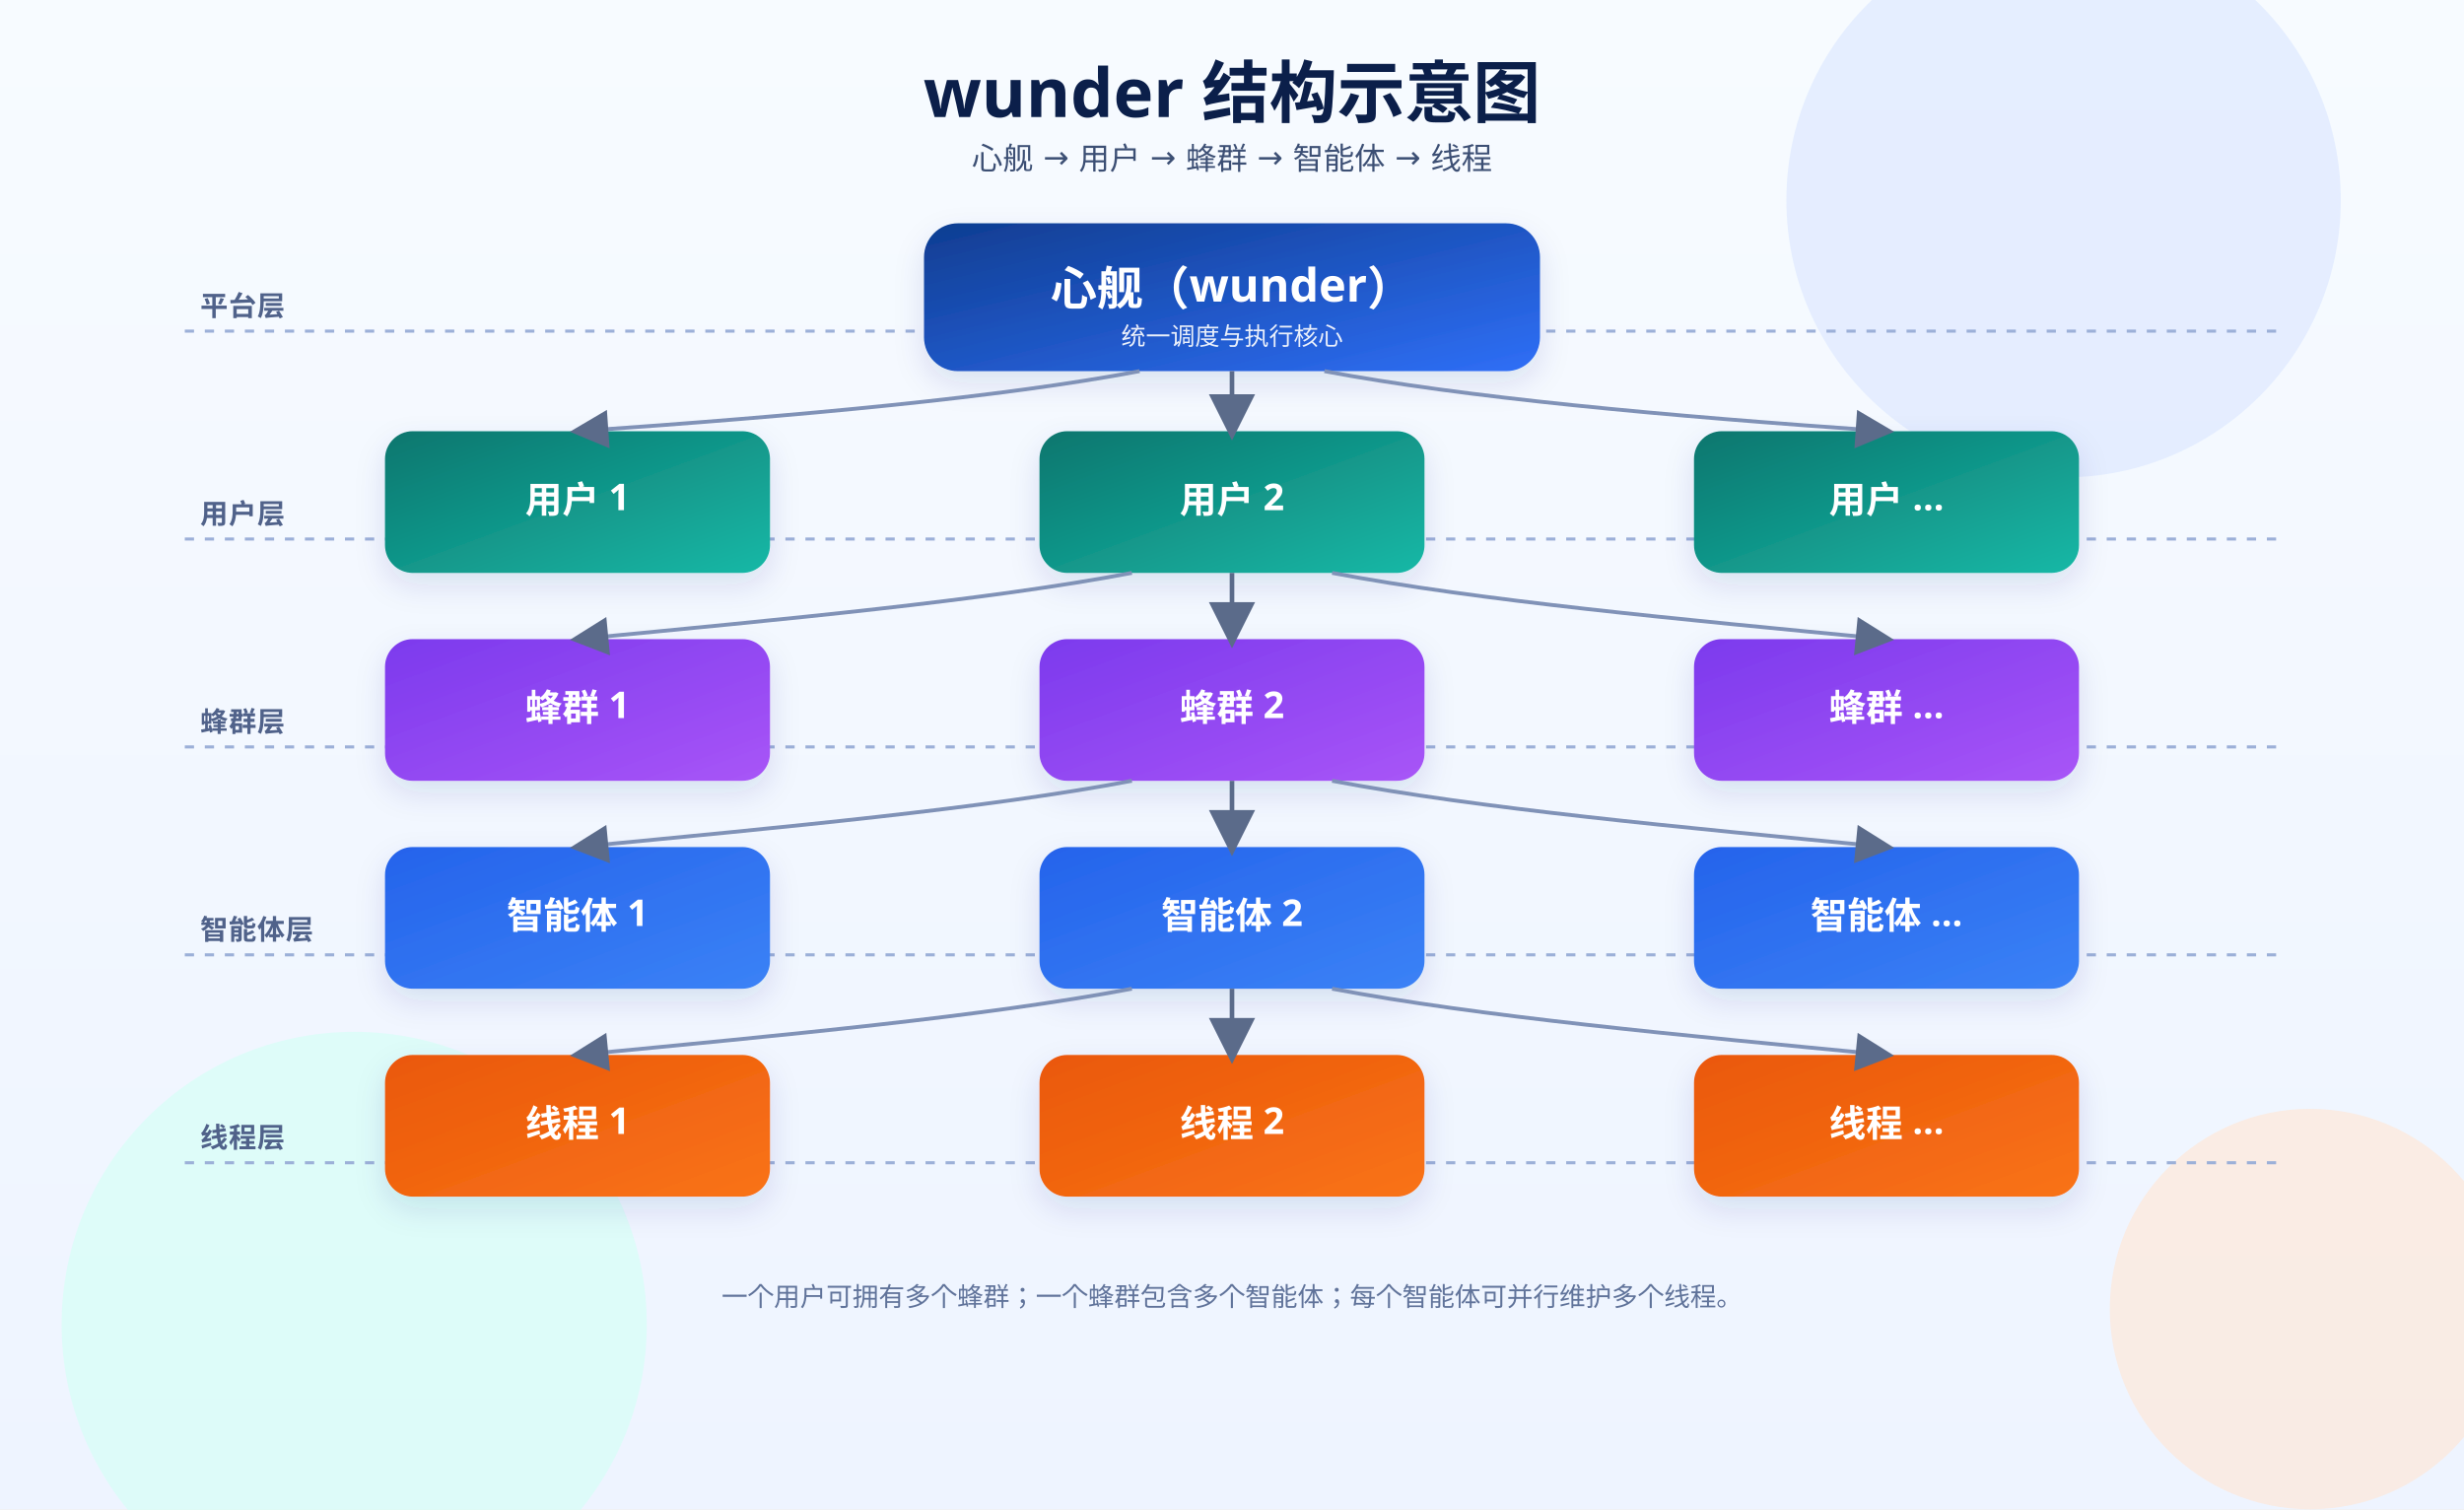
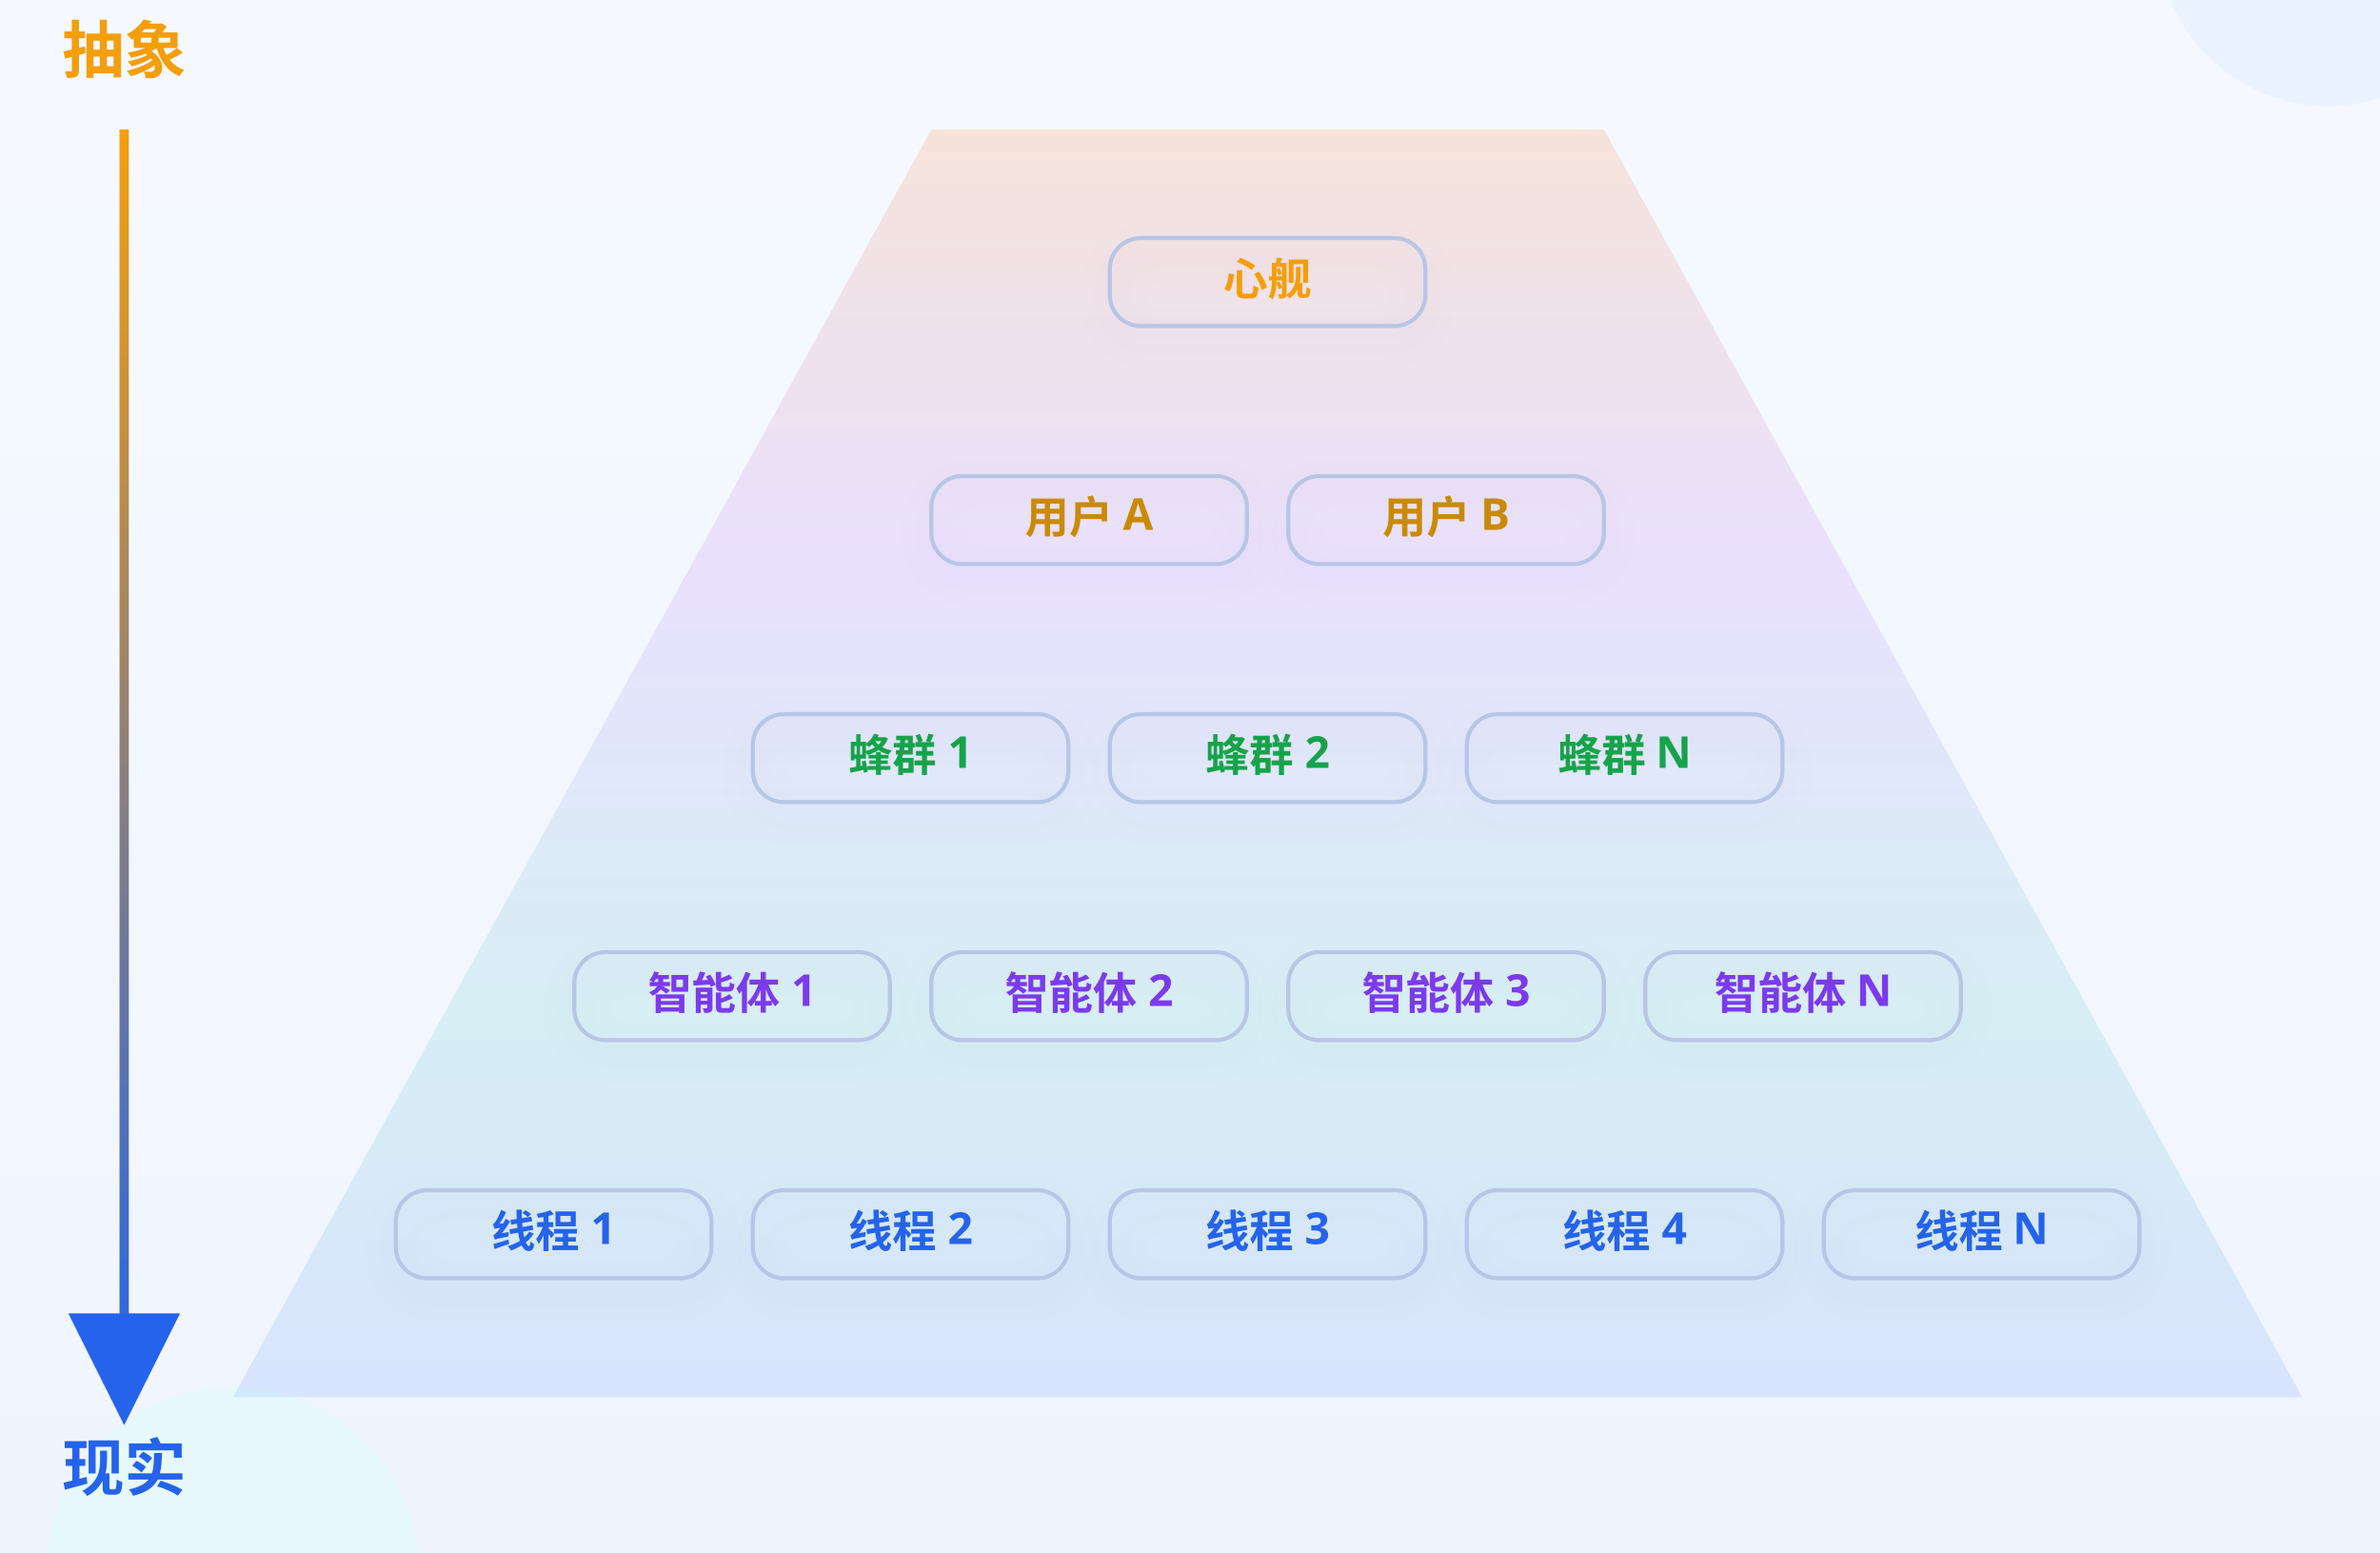
- <svg xmlns="http://www.w3.org/2000/svg" width="1600" height="980" viewBox="0 0 1600 980" role="img" aria-labelledby="title desc">
+ <svg xmlns="http://www.w3.org/2000/svg" width="920" height="600" viewBox="30 140 920 600" role="img" aria-labelledby="title desc">
  <defs>
    <linearGradient id="bgGrad" x1="0" y1="0" x2="0" y2="1">
-       <stop offset="0%" stop-color="#f7fbff" />
+       <stop offset="0%" stop-color="#f7faff" />
      <stop offset="100%" stop-color="#eef4ff" />
    </linearGradient>
-     <linearGradient id="hubGrad" x1="0" y1="0" x2="1" y2="1">
-       <stop offset="0%" stop-color="#0f3d91" />
-       <stop offset="100%" stop-color="#2f6ff7" />
+     <linearGradient id="pyramidGrad" x1="0.5" y1="0" x2="0.5" y2="1">
+       <stop offset="0%" stop-color="#f97316" stop-opacity="0.16" />
+       <stop offset="35%" stop-color="#a855f7" stop-opacity="0.14" />
+       <stop offset="70%" stop-color="#14b8a6" stop-opacity="0.12" />
+       <stop offset="100%" stop-color="#2d68f4" stop-opacity="0.12" />
    </linearGradient>
-     <linearGradient id="userGrad" x1="0" y1="0" x2="1" y2="1">
-       <stop offset="0%" stop-color="#0f766e" />
-       <stop offset="100%" stop-color="#14b8a6" />
+     <linearGradient id="axisGrad" x1="0" y1="190" x2="0" y2="680" gradientUnits="userSpaceOnUse">
+       <stop offset="0%" stop-color="#f59e0b" />
+       <stop offset="100%" stop-color="#2563eb" />
    </linearGradient>
-     <linearGradient id="swarmGrad" x1="0" y1="0" x2="1" y2="1">
-       <stop offset="0%" stop-color="#7c3aed" />
-       <stop offset="100%" stop-color="#a855f7" />
-     </linearGradient>
-     <linearGradient id="agentGrad" x1="0" y1="0" x2="1" y2="1">
-       <stop offset="0%" stop-color="#2563eb" />
-       <stop offset="100%" stop-color="#3b82f6" />
-     </linearGradient>
-     <linearGradient id="threadGrad" x1="0" y1="0" x2="1" y2="1">
-       <stop offset="0%" stop-color="#ea580c" />
-       <stop offset="100%" stop-color="#f97316" />
-     </linearGradient>
-     <filter id="shadowSoft" x="-20%" y="-20%" width="140%" height="160%">
-       <feDropShadow dx="0" dy="8" stdDeviation="10" flood-color="#1e3a8a" flood-opacity="0.12" />
+     <filter id="shadowSoft" x="-20%" y="-30%" width="140%" height="180%">
+       <feDropShadow dx="0" dy="5" stdDeviation="7" flood-color="#1e3a8a" flood-opacity="0.10" />
    </filter>
-     <marker id="arrow" markerWidth="10" markerHeight="10" refX="8" refY="5" orient="auto">
-       <path d="M0,0 L10,5 L0,10 z" fill="#5b6b8a" />
+     <marker id="axisArrow" markerWidth="12" markerHeight="12" refX="9" refY="6" orient="auto">
+       <path d="M0,0 L12,6 L0,12 z" fill="#2563eb" />
    </marker>
    <style>
-       .bg-shape { opacity: 0.65; }
-       .title { font: 700 44px 'Segoe UI', 'PingFang SC', 'Microsoft YaHei', sans-serif; fill: #0b1f4a; }
-       .subtitle { font: 500 20px 'Segoe UI', 'PingFang SC', 'Microsoft YaHei', sans-serif; fill: #3c4f74; }
-       .lane-label { font: 600 18px 'Segoe UI', 'PingFang SC', 'Microsoft YaHei', sans-serif; fill: #50628a; letter-spacing: 0.5px; }
-       .node-title { font: 700 30px 'Segoe UI', 'PingFang SC', 'Microsoft YaHei', sans-serif; fill: #ffffff; }
-       .node-sub { font: 500 16px 'Segoe UI', 'PingFang SC', 'Microsoft YaHei', sans-serif; fill: rgba(255,255,255,0.9); }
-       .node-mini { font: 700 24px 'Segoe UI', 'PingFang SC', 'Microsoft YaHei', sans-serif; fill: #ffffff; }
-       .hint { font: 500 17px 'Segoe UI', 'PingFang SC', 'Microsoft YaHei', sans-serif; fill: #60739a; }
-       .link { stroke: #5b6b8a; stroke-width: 3; fill: none; marker-end: url(#arrow); }
-       .link-soft { stroke: #8092b7; stroke-width: 2.5; fill: none; marker-end: url(#arrow); }
-       .dot-line { stroke: #9cb0d8; stroke-width: 2; stroke-dasharray: 6 7; }
-       .node { rx: 22; ry: 22; filter: url(#shadowSoft); }
-       .mini { rx: 18; ry: 18; filter: url(#shadowSoft); }
-       .ellipsis { font: 700 34px 'Segoe UI', sans-serif; fill: #8ca0c5; }
+       .node { rx: 12; ry: 12; fill: none; stroke: #b8c6e6; stroke-width: 1.6; filter: url(#shadowSoft); }
+       .node-text { font: 700 17px 'Segoe UI', 'PingFang SC', 'Microsoft YaHei', sans-serif; }
+       .axis { stroke: url(#axisGrad); stroke-width: 3.6; fill: none; marker-end: url(#axisArrow); }
+       .axis-label { font: 700 24px 'Segoe UI', 'PingFang SC', 'Microsoft YaHei', sans-serif; }
+       .axis-label-top { fill: #f59e0b; }
+       .axis-label-bottom { fill: #2563eb; }
+       .text-core { fill: #f59e0b; }
+       .text-user { fill: #ca8a04; }
+       .text-swarm { fill: #16a34a; }
+       .text-agent { fill: #7c3aed; }
+       .text-thread { fill: #2563eb; }
    </style>
  </defs>
-   <rect x="0" y="0" width="1600" height="980" fill="url(#bgGrad)" />
-   <circle class="bg-shape" cx="1340" cy="130" r="180" fill="#dbe7ff" />
-   <circle class="bg-shape" cx="230" cy="860" r="190" fill="#d4fff6" />
-   <circle class="bg-shape" cx="1500" cy="850" r="130" fill="#ffe6d5" />
-   <text x="800" y="76" text-anchor="middle" class="title">wunder 结构示意图</text>
-   <text x="800" y="110" text-anchor="middle" class="subtitle">心舰 → 用户 → 蜂群 → 智能体 → 线程</text>
-   <line x1="120" y1="215" x2="1480" y2="215" class="dot-line" />
-   <line x1="120" y1="350" x2="1480" y2="350" class="dot-line" />
-   <line x1="120" y1="485" x2="1480" y2="485" class="dot-line" />
-   <line x1="120" y1="620" x2="1480" y2="620" class="dot-line" />
-   <line x1="120" y1="755" x2="1480" y2="755" class="dot-line" />
-   <text x="130" y="205" class="lane-label">平台层</text>
-   <text x="130" y="340" class="lane-label">用户层</text>
-   <text x="130" y="475" class="lane-label">蜂群层</text>
-   <text x="130" y="610" class="lane-label">智能体层</text>
-   <text x="130" y="745" class="lane-label">线程层</text>
-   <rect class="node" x="600" y="145" width="400" height="96" fill="url(#hubGrad)" />
-   <text x="800" y="198" text-anchor="middle" class="node-title">心舰（wunder）</text>
-   <text x="800" y="224" text-anchor="middle" class="node-sub">统一调度与执行核心</text>
-   <rect class="mini" x="250" y="280" width="250" height="92" fill="url(#userGrad)" />
-   <text x="375" y="333" text-anchor="middle" class="node-mini">用户 1</text>
-   <rect class="mini" x="675" y="280" width="250" height="92" fill="url(#userGrad)" />
-   <text x="800" y="333" text-anchor="middle" class="node-mini">用户 2</text>
-   <rect class="mini" x="1100" y="280" width="250" height="92" fill="url(#userGrad)" />
-   <text x="1225" y="333" text-anchor="middle" class="node-mini">用户 ...</text>
-   <rect class="mini" x="250" y="415" width="250" height="92" fill="url(#swarmGrad)" />
-   <text x="375" y="468" text-anchor="middle" class="node-mini">蜂群 1</text>
-   <rect class="mini" x="675" y="415" width="250" height="92" fill="url(#swarmGrad)" />
-   <text x="800" y="468" text-anchor="middle" class="node-mini">蜂群 2</text>
-   <rect class="mini" x="1100" y="415" width="250" height="92" fill="url(#swarmGrad)" />
-   <text x="1225" y="468" text-anchor="middle" class="node-mini">蜂群 ...</text>
-   <rect class="mini" x="250" y="550" width="250" height="92" fill="url(#agentGrad)" />
-   <text x="375" y="603" text-anchor="middle" class="node-mini">智能体 1</text>
-   <rect class="mini" x="675" y="550" width="250" height="92" fill="url(#agentGrad)" />
-   <text x="800" y="603" text-anchor="middle" class="node-mini">智能体 2</text>
-   <rect class="mini" x="1100" y="550" width="250" height="92" fill="url(#agentGrad)" />
-   <text x="1225" y="603" text-anchor="middle" class="node-mini">智能体 ...</text>
-   <rect class="mini" x="250" y="685" width="250" height="92" fill="url(#threadGrad)" />
-   <text x="375" y="738" text-anchor="middle" class="node-mini">线程 1</text>
-   <rect class="mini" x="675" y="685" width="250" height="92" fill="url(#threadGrad)" />
-   <text x="800" y="738" text-anchor="middle" class="node-mini">线程 2</text>
-   <rect class="mini" x="1100" y="685" width="250" height="92" fill="url(#threadGrad)" />
-   <text x="1225" y="738" text-anchor="middle" class="node-mini">线程 ...</text>
-   <path class="link" d="M800,241 C800,257 800,266 800,280" />
-   <path class="link-soft" d="M740,241 C650,258 520,270 375,280" />
-   <path class="link-soft" d="M860,241 C950,258 1080,270 1225,280" />
-   <path class="link" d="M800,372 C800,392 800,398 800,415" />
-   <path class="link-soft" d="M735,372 C640,390 510,402 375,415" />
-   <path class="link-soft" d="M865,372 C960,390 1090,402 1225,415" />
-   <path class="link" d="M800,507 C800,527 800,533 800,550" />
-   <path class="link-soft" d="M735,507 C640,525 510,537 375,550" />
-   <path class="link-soft" d="M865,507 C960,525 1090,537 1225,550" />
-   <path class="link" d="M800,642 C800,662 800,668 800,685" />
-   <path class="link-soft" d="M735,642 C640,660 510,672 375,685" />
-   <path class="link-soft" d="M865,642 C960,660 1090,672 1225,685" />
-   <text x="800" y="848" text-anchor="middle" class="hint">一个用户可拥有多个蜂群；一个蜂群包含多个智能体；每个智能体可并行维护多个线程。</text>
+   <rect x="0" y="0" width="1040" height="820" fill="url(#bgGrad)" />
+   <circle cx="930" cy="115" r="66" fill="#dde8ff" opacity="0.42" />
+   <circle cx="120" cy="748" r="72" fill="#dcfff8" opacity="0.42" />
+   <path d="M78,190 L78,680" class="axis" />
+   <text x="78" y="168" text-anchor="middle" class="axis-label axis-label-top">抽象</text>
+   <text x="78" y="716" text-anchor="middle" class="axis-label axis-label-bottom">现实</text>
+   <polygon points="120,680 920,680 650,190 390,190" fill="url(#pyramidGrad)" />
+   <rect class="node" x="459" y="232" width="122" height="34" />
+   <text x="520" y="254" text-anchor="middle" class="node-text text-core">心舰</text>
+   <rect class="node" x="390" y="324" width="122" height="34" />
+   <text x="451" y="346" text-anchor="middle" class="node-text text-user">用户 A</text>
+   <rect class="node" x="528" y="324" width="122" height="34" />
+   <text x="589" y="346" text-anchor="middle" class="node-text text-user">用户 B</text>
+   <rect class="node" x="321" y="416" width="122" height="34" />
+   <text x="382" y="438" text-anchor="middle" class="node-text text-swarm">蜂群 1</text>
+   <rect class="node" x="459" y="416" width="122" height="34" />
+   <text x="520" y="438" text-anchor="middle" class="node-text text-swarm">蜂群 2</text>
+   <rect class="node" x="597" y="416" width="122" height="34" />
+   <text x="658" y="438" text-anchor="middle" class="node-text text-swarm">蜂群 N</text>
+   <rect class="node" x="252" y="508" width="122" height="34" />
+   <text x="313" y="530" text-anchor="middle" class="node-text text-agent">智能体 1</text>
+   <rect class="node" x="390" y="508" width="122" height="34" />
+   <text x="451" y="530" text-anchor="middle" class="node-text text-agent">智能体 2</text>
+   <rect class="node" x="528" y="508" width="122" height="34" />
+   <text x="589" y="530" text-anchor="middle" class="node-text text-agent">智能体 3</text>
+   <rect class="node" x="666" y="508" width="122" height="34" />
+   <text x="727" y="530" text-anchor="middle" class="node-text text-agent">智能体 N</text>
+   <rect class="node" x="183" y="600" width="122" height="34" />
+   <text x="244" y="622" text-anchor="middle" class="node-text text-thread">线程 1</text>
+   <rect class="node" x="321" y="600" width="122" height="34" />
+   <text x="382" y="622" text-anchor="middle" class="node-text text-thread">线程 2</text>
+   <rect class="node" x="459" y="600" width="122" height="34" />
+   <text x="520" y="622" text-anchor="middle" class="node-text text-thread">线程 3</text>
+   <rect class="node" x="597" y="600" width="122" height="34" />
+   <text x="658" y="622" text-anchor="middle" class="node-text text-thread">线程 4</text>
+   <rect class="node" x="735" y="600" width="122" height="34" />
+   <text x="796" y="622" text-anchor="middle" class="node-text text-thread">线程 N</text>
</svg>
